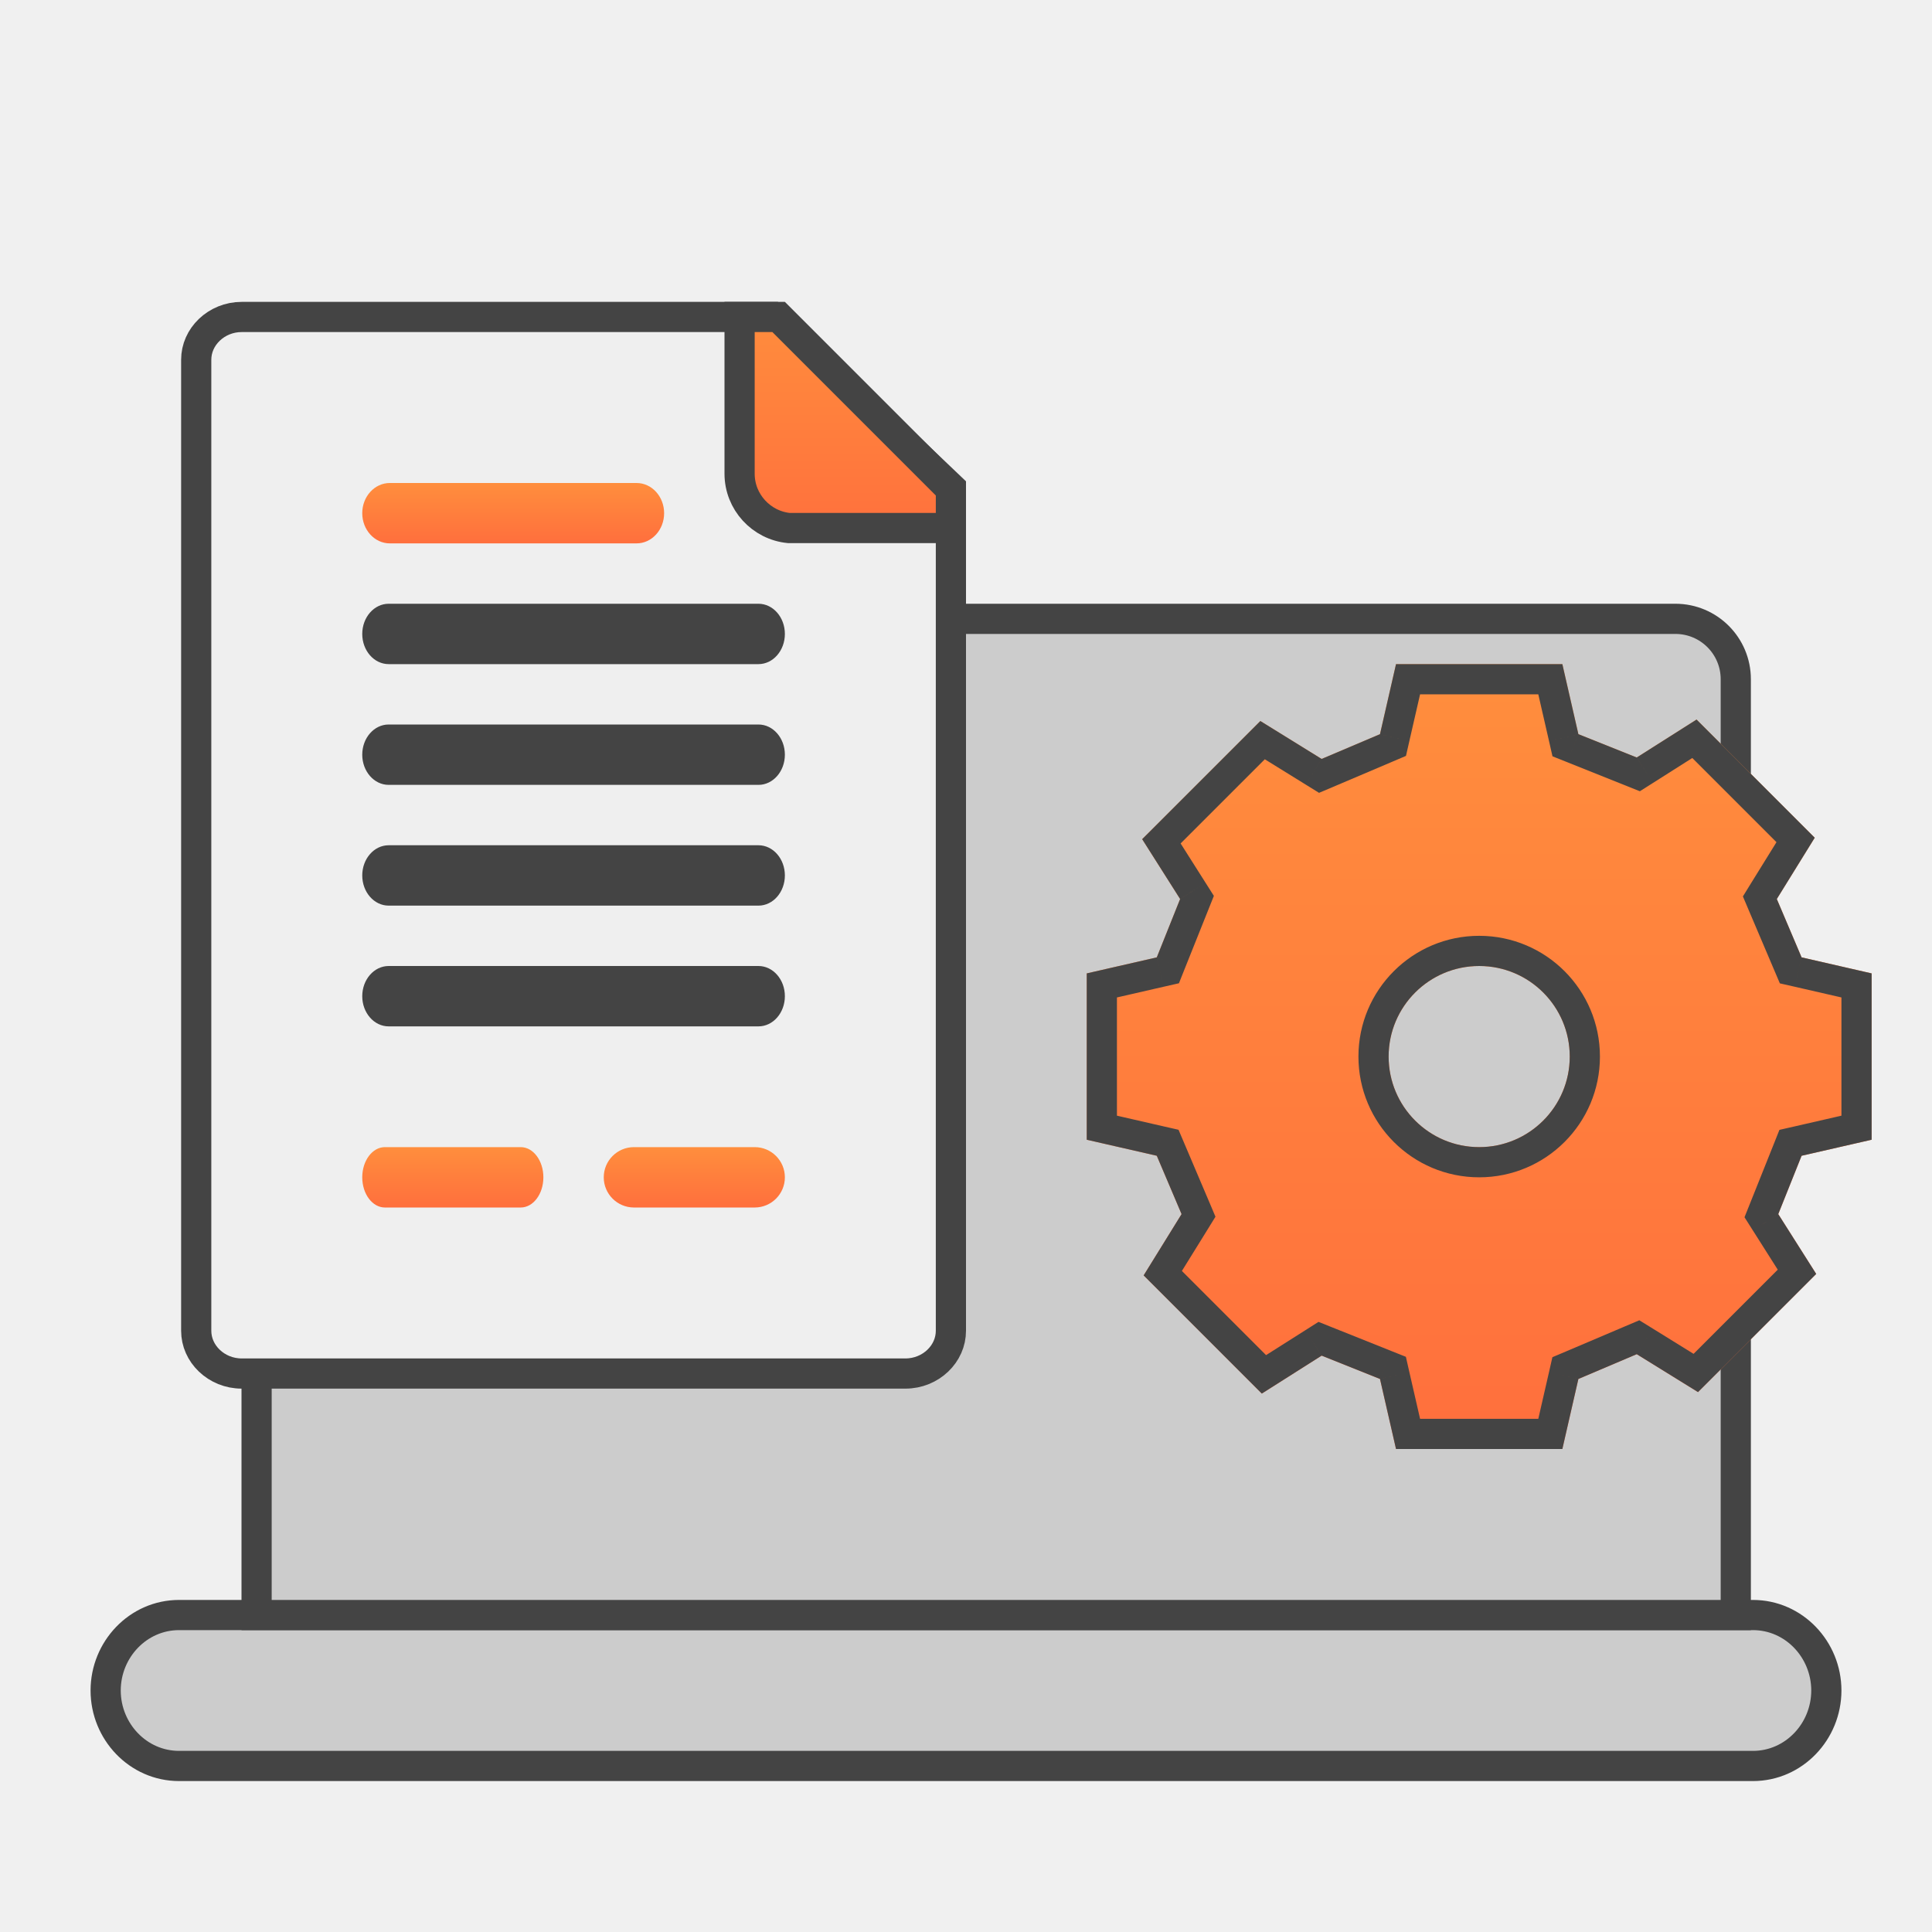
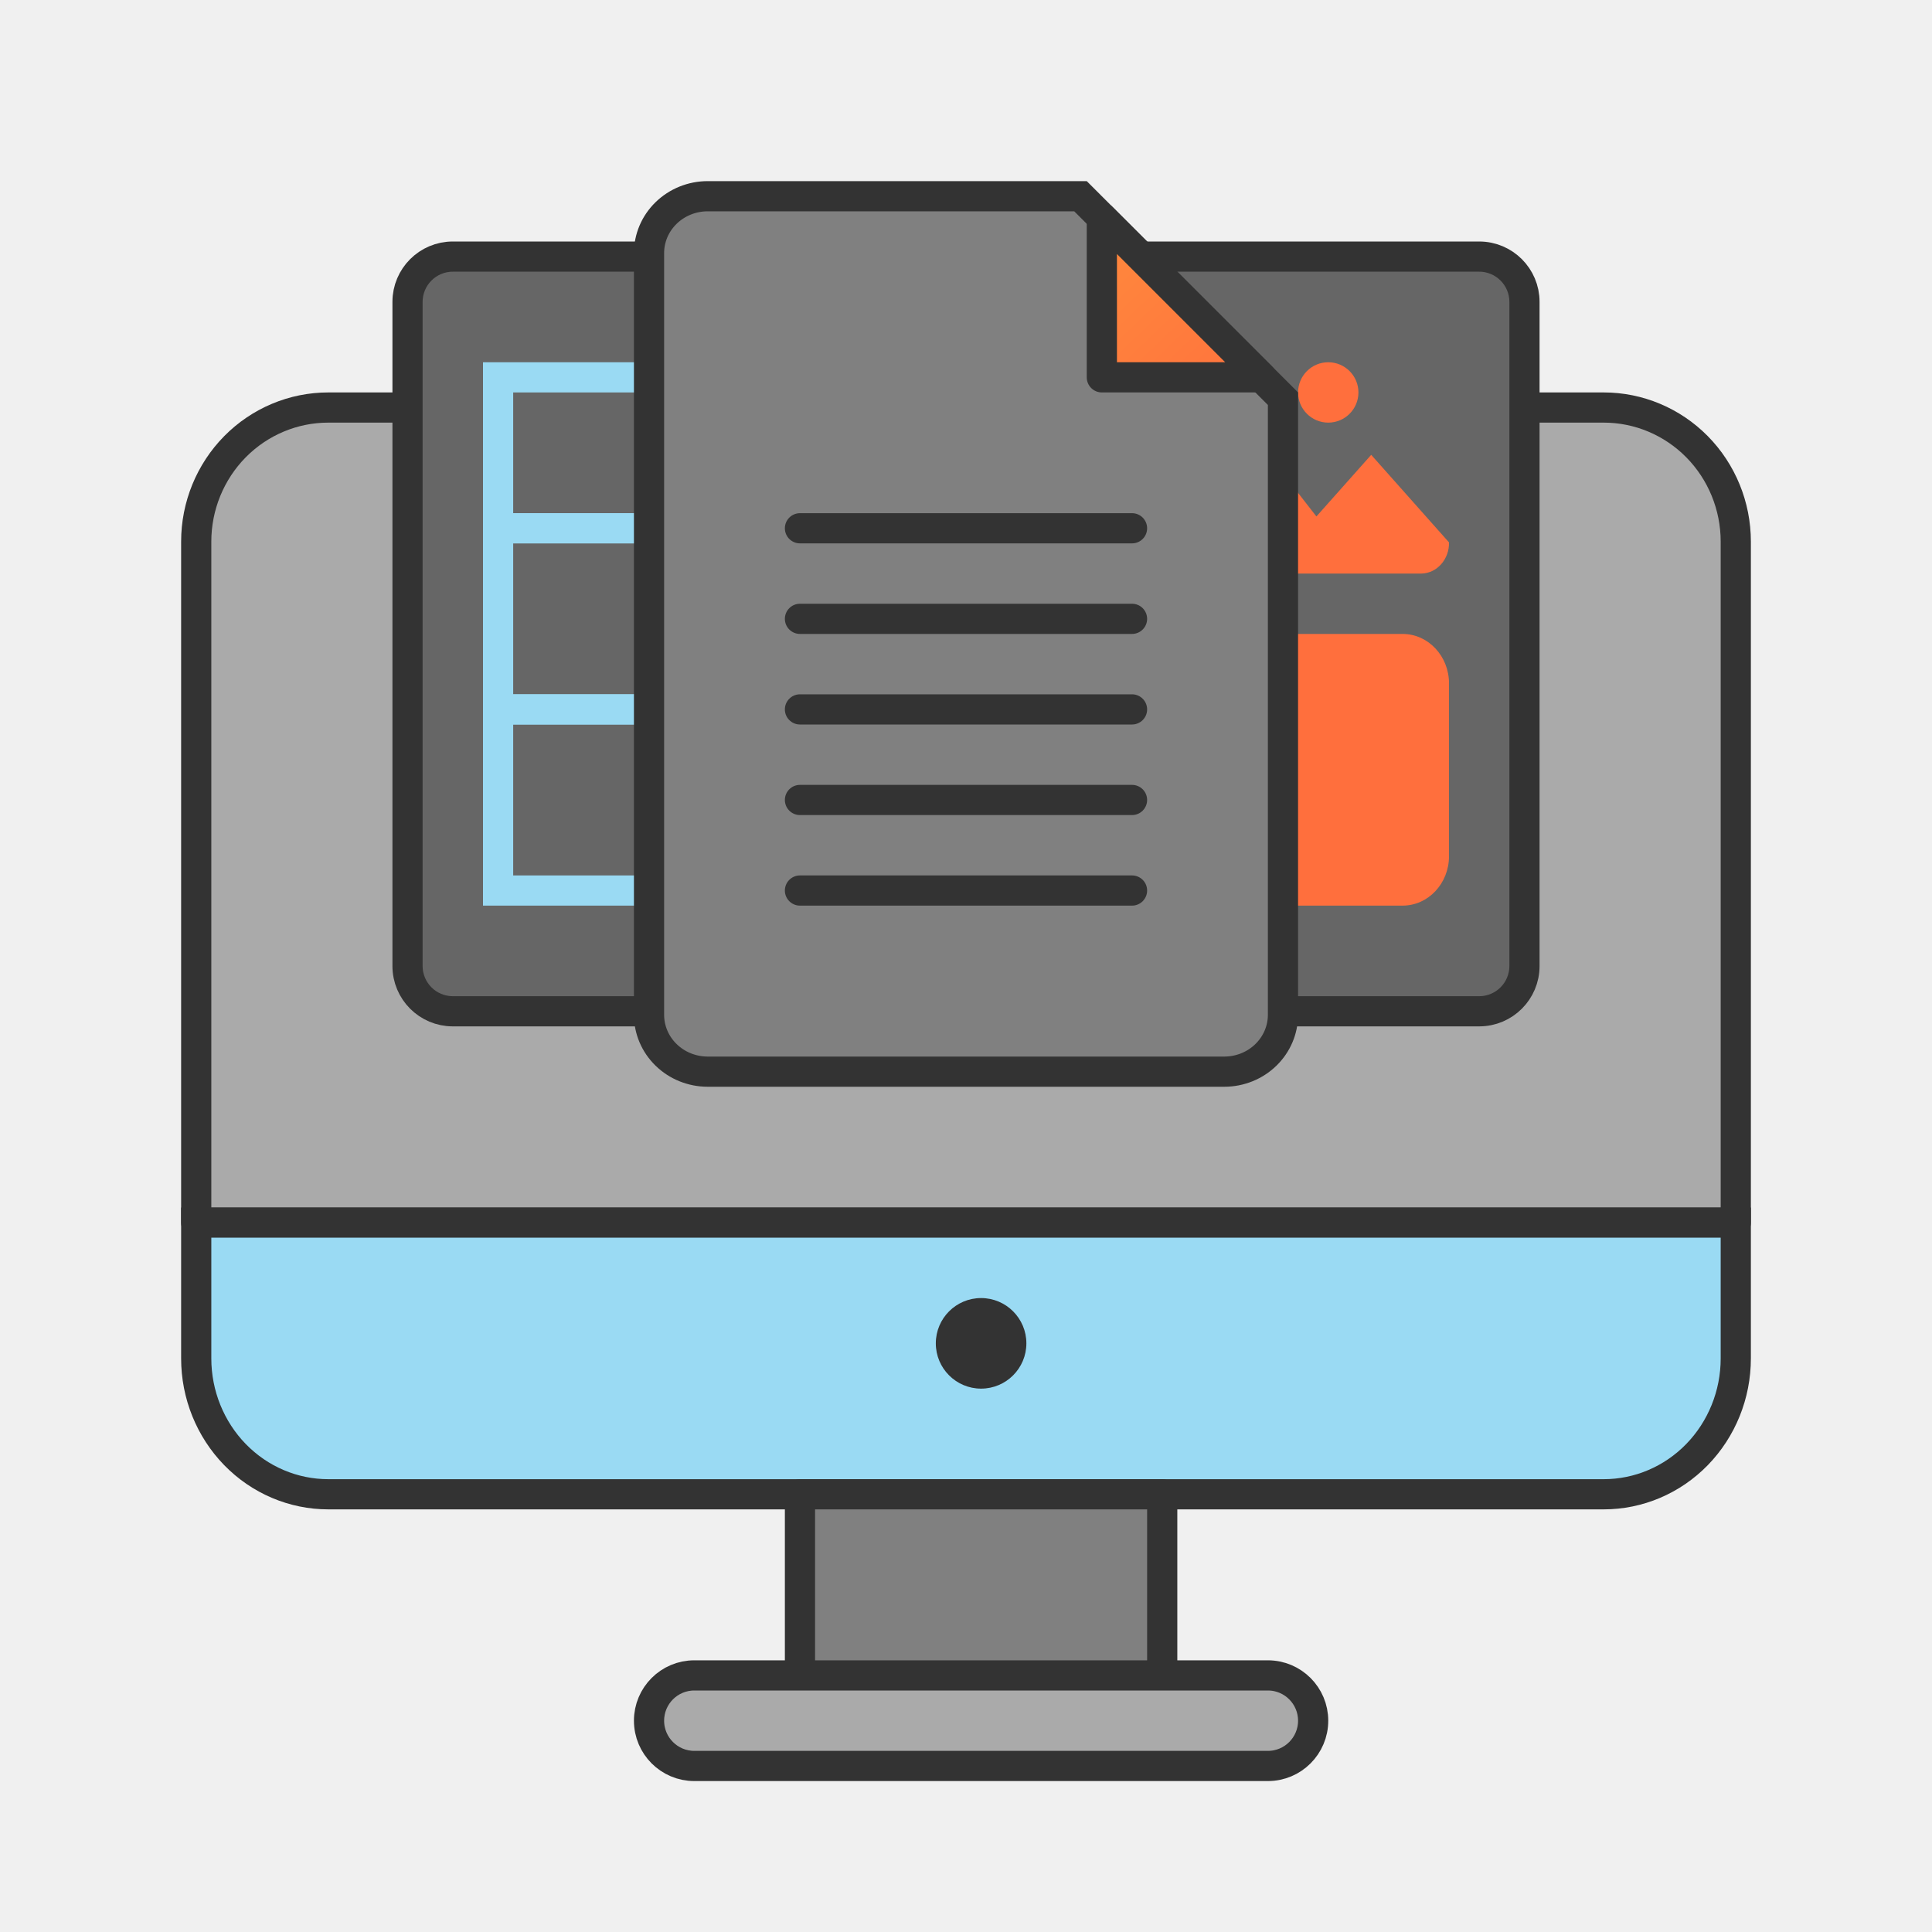
<svg xmlns="http://www.w3.org/2000/svg" width="64" height="64" viewBox="0 0 64 64" fill="none">
-   <path d="M5.931 58.5H58.069C59.424 58.5 60.5 57.359 60.5 56C60.5 54.641 59.424 53.5 58.069 53.5H5.931C4.576 53.5 3.5 54.641 3.5 56C3.5 57.359 4.576 58.5 5.931 58.5Z" fill="#CCCCCC" stroke="#444444" stroke-miterlimit="10" stroke-linecap="round" stroke-linejoin="round" />
-   <path d="M8.5 22.5C8.5 21.395 9.395 20.5 10.5 20.5H55.5C56.605 20.5 57.5 21.395 57.5 22.5V53.5H8.5V22.5Z" fill="#CCCCCC" stroke="#444444" />
-   <mask id="path-3-inside-1_832_21121" fill="white">
-     <path fill-rule="evenodd" clip-rule="evenodd" d="M59.68 31.714L62 32.245V37.755L59.68 38.286L58.907 40.219L60.164 42.201L56.249 46.115L54.219 44.859L52.286 45.68L51.755 48H46.245L45.714 45.68L43.781 44.907L41.799 46.164L37.885 42.249L39.141 40.219L38.32 38.286L36 37.755V32.245L38.32 31.714L39.093 29.781L37.836 27.799L41.751 23.885L43.781 25.141L45.714 24.32L46.245 22H51.755L52.286 24.32L54.219 25.093L56.201 23.836L60.115 27.751L58.859 29.781L59.68 31.714ZM49 38C50.657 38 52 36.657 52 35C52 33.343 50.657 32 49 32C47.343 32 46 33.343 46 35C46 36.657 47.343 38 49 38Z" />
-   </mask>
-   <path fill-rule="evenodd" clip-rule="evenodd" d="M59.68 31.714L62 32.245V37.755L59.68 38.286L58.907 40.219L60.164 42.201L56.249 46.115L54.219 44.859L52.286 45.68L51.755 48H46.245L45.714 45.68L43.781 44.907L41.799 46.164L37.885 42.249L39.141 40.219L38.32 38.286L36 37.755V32.245L38.32 31.714L39.093 29.781L37.836 27.799L41.751 23.885L43.781 25.141L45.714 24.32L46.245 22H51.755L52.286 24.32L54.219 25.093L56.201 23.836L60.115 27.751L58.859 29.781L59.68 31.714ZM49 38C50.657 38 52 36.657 52 35C52 33.343 50.657 32 49 32C47.343 32 46 33.343 46 35C46 36.657 47.343 38 49 38Z" fill="url(#paint0_linear_832_21121)" />
-   <path d="M62 32.245H63V31.449L62.223 31.271L62 32.245ZM59.68 31.714L58.76 32.105L58.96 32.575L59.457 32.688L59.68 31.714ZM62 37.755L62.223 38.729L63 38.551V37.755H62ZM59.68 38.286L59.457 37.312L58.946 37.428L58.752 37.915L59.68 38.286ZM58.907 40.219L57.979 39.848L57.789 40.323L58.063 40.755L58.907 40.219ZM60.164 42.201L60.871 42.908L61.437 42.342L61.008 41.665L60.164 42.201ZM56.249 46.115L55.723 46.965L56.396 47.382L56.956 46.822L56.249 46.115ZM54.219 44.859L54.746 44.008L54.305 43.736L53.828 43.938L54.219 44.859ZM52.286 45.68L51.895 44.76L51.425 44.959L51.312 45.457L52.286 45.68ZM51.755 48V49H52.551L52.729 48.223L51.755 48ZM46.245 48L45.271 48.223L45.449 49H46.245V48ZM45.714 45.68L46.688 45.457L46.572 44.946L46.085 44.752L45.714 45.68ZM43.781 44.907L44.152 43.979L43.677 43.789L43.245 44.063L43.781 44.907ZM41.799 46.164L41.092 46.871L41.658 47.437L42.335 47.008L41.799 46.164ZM37.885 42.249L37.035 41.723L36.618 42.396L37.178 42.956L37.885 42.249ZM39.141 40.219L39.992 40.746L40.264 40.305L40.062 39.828L39.141 40.219ZM38.32 38.286L39.24 37.895L39.04 37.425L38.543 37.312L38.32 38.286ZM36 37.755H35V38.551L35.777 38.729L36 37.755ZM36 32.245L35.777 31.271L35 31.449V32.245H36ZM38.32 31.714L38.543 32.688L39.054 32.572L39.248 32.085L38.32 31.714ZM39.093 29.781L40.021 30.152L40.211 29.677L39.937 29.245L39.093 29.781ZM37.836 27.799L37.129 27.092L36.563 27.659L36.992 28.335L37.836 27.799ZM41.751 23.885L42.277 23.035L41.604 22.618L41.044 23.178L41.751 23.885ZM43.781 25.141L43.254 25.991L43.695 26.264L44.172 26.062L43.781 25.141ZM45.714 24.32L46.105 25.24L46.575 25.04L46.688 24.543L45.714 24.32ZM46.245 22V21H45.449L45.271 21.777L46.245 22ZM51.755 22L52.729 21.777L52.551 21H51.755V22ZM52.286 24.32L51.312 24.543L51.428 25.054L51.915 25.248L52.286 24.32ZM54.219 25.093L53.848 26.021L54.323 26.211L54.755 25.937L54.219 25.093ZM56.201 23.836L56.908 23.129L56.342 22.563L55.665 22.992L56.201 23.836ZM60.115 27.751L60.965 28.277L61.382 27.604L60.822 27.044L60.115 27.751ZM58.859 29.781L58.008 29.254L57.736 29.695L57.938 30.172L58.859 29.781ZM62.223 31.271L59.904 30.739L59.457 32.688L61.777 33.22L62.223 31.271ZM63 37.755V32.245H61V37.755H63ZM59.904 39.261L62.223 38.729L61.777 36.78L59.457 37.312L59.904 39.261ZM59.836 40.591L60.609 38.658L58.752 37.915L57.979 39.848L59.836 40.591ZM61.008 41.665L59.752 39.684L58.063 40.755L59.319 42.736L61.008 41.665ZM56.956 46.822L60.871 42.908L59.456 41.494L55.542 45.408L56.956 46.822ZM53.693 45.709L55.723 46.965L56.775 45.265L54.746 44.008L53.693 45.709ZM52.677 46.601L54.611 45.779L53.828 43.938L51.895 44.76L52.677 46.601ZM52.729 48.223L53.261 45.904L51.312 45.457L50.78 47.777L52.729 48.223ZM46.245 49H51.755V47H46.245V49ZM44.739 45.904L45.271 48.223L47.22 47.777L46.688 45.457L44.739 45.904ZM43.409 45.836L45.342 46.609L46.085 44.752L44.152 43.979L43.409 45.836ZM42.335 47.008L44.316 45.752L43.245 44.063L41.264 45.319L42.335 47.008ZM37.178 42.956L41.092 46.871L42.506 45.456L38.592 41.542L37.178 42.956ZM38.291 39.693L37.035 41.723L38.735 42.775L39.992 40.746L38.291 39.693ZM37.399 38.677L38.221 40.611L40.062 39.828L39.24 37.895L37.399 38.677ZM35.777 38.729L38.096 39.261L38.543 37.312L36.223 36.78L35.777 38.729ZM35 32.245V37.755H37V32.245H35ZM38.096 30.739L35.777 31.271L36.223 33.22L38.543 32.688L38.096 30.739ZM38.164 29.409L37.391 31.342L39.248 32.085L40.021 30.152L38.164 29.409ZM36.992 28.335L38.248 30.316L39.937 29.245L38.681 27.264L36.992 28.335ZM41.044 23.178L37.129 27.092L38.544 28.506L42.458 24.592L41.044 23.178ZM44.307 24.291L42.277 23.035L41.225 24.735L43.254 25.991L44.307 24.291ZM45.323 23.399L43.389 24.221L44.172 26.062L46.105 25.24L45.323 23.399ZM45.271 21.777L44.739 24.096L46.688 24.543L47.22 22.223L45.271 21.777ZM51.755 21H46.245V23H51.755V21ZM53.261 24.096L52.729 21.777L50.78 22.223L51.312 24.543L53.261 24.096ZM54.591 24.165L52.658 23.391L51.915 25.248L53.848 26.021L54.591 24.165ZM55.665 22.992L53.684 24.248L54.755 25.937L56.736 24.681L55.665 22.992ZM60.822 27.044L56.908 23.129L55.494 24.544L59.408 28.458L60.822 27.044ZM59.709 30.307L60.965 28.277L59.265 27.225L58.008 29.254L59.709 30.307ZM60.601 31.323L59.779 29.39L57.938 30.172L58.76 32.105L60.601 31.323ZM51 35C51 36.105 50.105 37 49 37V39C51.209 39 53 37.209 53 35H51ZM49 33C50.105 33 51 33.895 51 35H53C53 32.791 51.209 31 49 31V33ZM47 35C47 33.895 47.895 33 49 33V31C46.791 31 45 32.791 45 35H47ZM49 37C47.895 37 47 36.105 47 35H45C45 37.209 46.791 39 49 39V37Z" fill="#444444" mask="url(#path-3-inside-1_832_21121)" />
-   <path d="M6.5 18.162V44.082C6.5 44.462 6.661 44.813 6.935 45.075C7.21 45.337 7.587 45.5 8.007 45.5H29.993C30.413 45.5 30.79 45.337 31.065 45.075C31.339 44.813 31.5 44.462 31.5 44.082V16.158C30.667 15.362 29.838 14.572 29.009 13.784C27.863 12.692 26.718 11.603 25.567 10.5H8.007C7.587 10.5 7.21 10.663 6.935 10.925C6.661 11.187 6.5 11.538 6.5 11.918V18.162Z" fill="#EFEFEF" stroke="#444444" />
-   <path fill-rule="evenodd" clip-rule="evenodd" d="M26 21C26 20.448 25.608 20 25.125 20H12.875C12.392 20 12 20.448 12 21C12 21.552 12.392 22 12.875 22H25.125C25.608 22 26 21.552 26 21Z" fill="#444444" />
-   <path fill-rule="evenodd" clip-rule="evenodd" d="M22 17C22 16.448 21.591 16 21.088 16H12.912C12.409 16 12 16.448 12 17C12 17.552 12.409 18 12.912 18H21.088C21.591 18 22 17.552 22 17Z" fill="url(#paint1_linear_832_21121)" />
-   <path fill-rule="evenodd" clip-rule="evenodd" d="M18 39C18 38.448 17.664 38 17.25 38H12.75C12.336 38 12 38.448 12 39C12 39.552 12.336 40 12.75 40H17.25C17.664 40 18 39.552 18 39Z" fill="url(#paint2_linear_832_21121)" />
-   <path fill-rule="evenodd" clip-rule="evenodd" d="M26 39C26 38.448 25.552 38 25 38H21C20.448 38 20 38.448 20 39C20 39.552 20.448 40 21 40H25C25.552 40 26 39.552 26 39Z" fill="url(#paint3_linear_832_21121)" />
-   <path fill-rule="evenodd" clip-rule="evenodd" d="M26 25C26 24.448 25.608 24 25.125 24H12.875C12.392 24 12 24.448 12 25C12 25.552 12.392 26 12.875 26H25.125C25.608 26 26 25.552 26 25Z" fill="#444444" />
-   <path fill-rule="evenodd" clip-rule="evenodd" d="M26 29C26 28.448 25.608 28 25.125 28H12.875C12.392 28 12 28.448 12 29C12 29.552 12.392 30 12.875 30H25.125C25.608 30 26 29.552 26 29Z" fill="#444444" />
-   <path fill-rule="evenodd" clip-rule="evenodd" d="M26 33C26 32.448 25.608 32 25.125 32H12.875C12.392 32 12 32.448 12 33C12 33.552 12.392 34 12.875 34H25.125C25.608 34 26 33.552 26 33Z" fill="#444444" />
-   <path d="M24.5 15.693C24.5 16.628 25.22 17.403 26.135 17.492H26.31H31.5V16.207L25.793 10.5H24.5V15.693Z" fill="url(#paint4_linear_832_21121)" stroke="#444444" />
+   <path d="M10.875 13.5H53.125C54.283 13.5 55.395 13.966 56.216 14.798C57.037 15.631 57.5 16.761 57.5 17.941V40.5H6.5V17.941C6.5 16.761 6.963 15.631 7.784 14.798C8.605 13.966 9.717 13.5 10.875 13.5Z" fill="#AAAAAA" stroke="#333333" stroke-linecap="round" stroke-linejoin="round" />
+   <rect x="13.5" y="8.5" width="37" height="25" rx="1.5" fill="#666666" stroke="#333333" />
+   <rect x="16.5" y="12.5" width="10" height="5" stroke="#9ADAF3" />
+   <rect x="16.5" y="17.5" width="10" height="6" stroke="#9ADAF3" />
+   <rect x="16.5" y="23.5" width="10" height="6" stroke="#9ADAF3" />
+   <path d="M6.5 40.5H57.5V45C57.5 46.197 57.036 47.343 56.214 48.187C55.393 49.029 54.281 49.5 53.125 49.5H10.875C9.719 49.5 8.607 49.029 7.786 48.187C6.964 47.343 6.5 46.197 6.5 45V40.5Z" fill="#9ADAF3" stroke="#333333" stroke-miterlimit="10" />
+   <path d="M32.5 46C33.328 46 34 45.328 34 44.5C34 43.672 33.328 43 32.5 43C31.672 43 31 43.672 31 44.5C31 45.328 31.672 46 32.5 46Z" fill="#333333" />
+   <path d="M26.5 56.5V49.5H38.5V56.5H26.5Z" fill="#808080" stroke="#333333" stroke-linecap="round" stroke-linejoin="round" />
+   <path d="M43.608 17.108L41.185 14L38 17.967C37.997 18.099 38.018 18.231 38.062 18.355C38.106 18.478 38.172 18.591 38.257 18.687C38.341 18.783 38.442 18.86 38.553 18.914C38.665 18.967 38.786 18.997 38.908 19H47.092C47.214 18.997 47.335 18.967 47.447 18.914C47.558 18.86 47.659 18.783 47.743 18.687C47.828 18.591 47.894 18.478 47.938 18.355C47.982 18.231 48.003 18.099 48 17.967L45.423 15.067L43.608 17.108Z" fill="#FF6F3D" />
+   <path d="M44 14C44.552 14 45 13.552 45 13C45 12.448 44.552 12 44 12C43.448 12 43 12.448 43 13C43 13.552 43.448 14 44 14Z" fill="#FF6F3D" />
+   <path d="M46.462 21H39.538C38.689 21 38 21.733 38 22.636V28.364C38 29.267 38.689 30 39.538 30H46.462C47.311 30 48 29.267 48 28.364V22.636C48 21.733 47.311 21 46.462 21Z" fill="#FF6F3D" />
+   <path d="M40.556 35.5H23.444C22.925 35.5 22.429 35.299 22.065 34.944C21.702 34.59 21.5 34.113 21.5 33.618V8.382C21.5 7.887 21.702 7.41 22.065 7.056C22.429 6.701 22.925 6.5 23.444 6.5H35.793L42.5 13.207V33.618C42.5 34.113 42.298 34.59 41.935 34.944C41.571 35.299 41.075 35.5 40.556 35.5Z" fill="#808080" stroke="#333333" stroke-miterlimit="10" />
+   <path d="M36.5 7.207L41.793 12.5H36.5V7.207Z" fill="url(#paint0_linear_1719_7641)" stroke="#333333" stroke-linecap="round" stroke-linejoin="round" />
+   <rect x="21.5" y="55.5" width="22" height="3" rx="1.5" fill="#AAAAAA" stroke="#333333" />
+   <rect x="26" y="17" width="12" height="1" rx="0.5" fill="#333333" />
+   <rect x="26" y="20" width="12" height="1" rx="0.5" fill="#333333" />
+   <rect x="26" y="23" width="12" height="1" rx="0.5" fill="#333333" />
+   <rect x="26" y="26" width="12" height="1" rx="0.5" fill="#333333" />
+   <rect x="26" y="29" width="12" height="1" rx="0.5" fill="#333333" />
  <defs>
-     <linearGradient id="paint0_linear_832_21121" x1="49" y1="22" x2="49" y2="48" gradientUnits="userSpaceOnUse">
-       <stop stop-color="#FF8E3D" />
-       <stop offset="1" stop-color="#FF6F3D" />
-     </linearGradient>
-     <linearGradient id="paint1_linear_832_21121" x1="17" y1="16" x2="17" y2="18" gradientUnits="userSpaceOnUse">
-       <stop stop-color="#FF8E3D" />
-       <stop offset="1" stop-color="#FF6F3D" />
-     </linearGradient>
-     <linearGradient id="paint2_linear_832_21121" x1="15" y1="38" x2="15" y2="40" gradientUnits="userSpaceOnUse">
-       <stop stop-color="#FF8E3D" />
-       <stop offset="1" stop-color="#FF6F3D" />
-     </linearGradient>
-     <linearGradient id="paint3_linear_832_21121" x1="23" y1="38" x2="23" y2="40" gradientUnits="userSpaceOnUse">
-       <stop stop-color="#FF8E3D" />
-       <stop offset="1" stop-color="#FF6F3D" />
-     </linearGradient>
-     <linearGradient id="paint4_linear_832_21121" x1="28" y1="10" x2="28" y2="18" gradientUnits="userSpaceOnUse">
+     <linearGradient id="paint0_linear_1719_7641" x1="36" y1="5.727" x2="43" y2="13" gradientUnits="userSpaceOnUse">
      <stop stop-color="#FF8E3D" />
      <stop offset="1" stop-color="#FF6F3D" />
    </linearGradient>
  </defs>
</svg>
